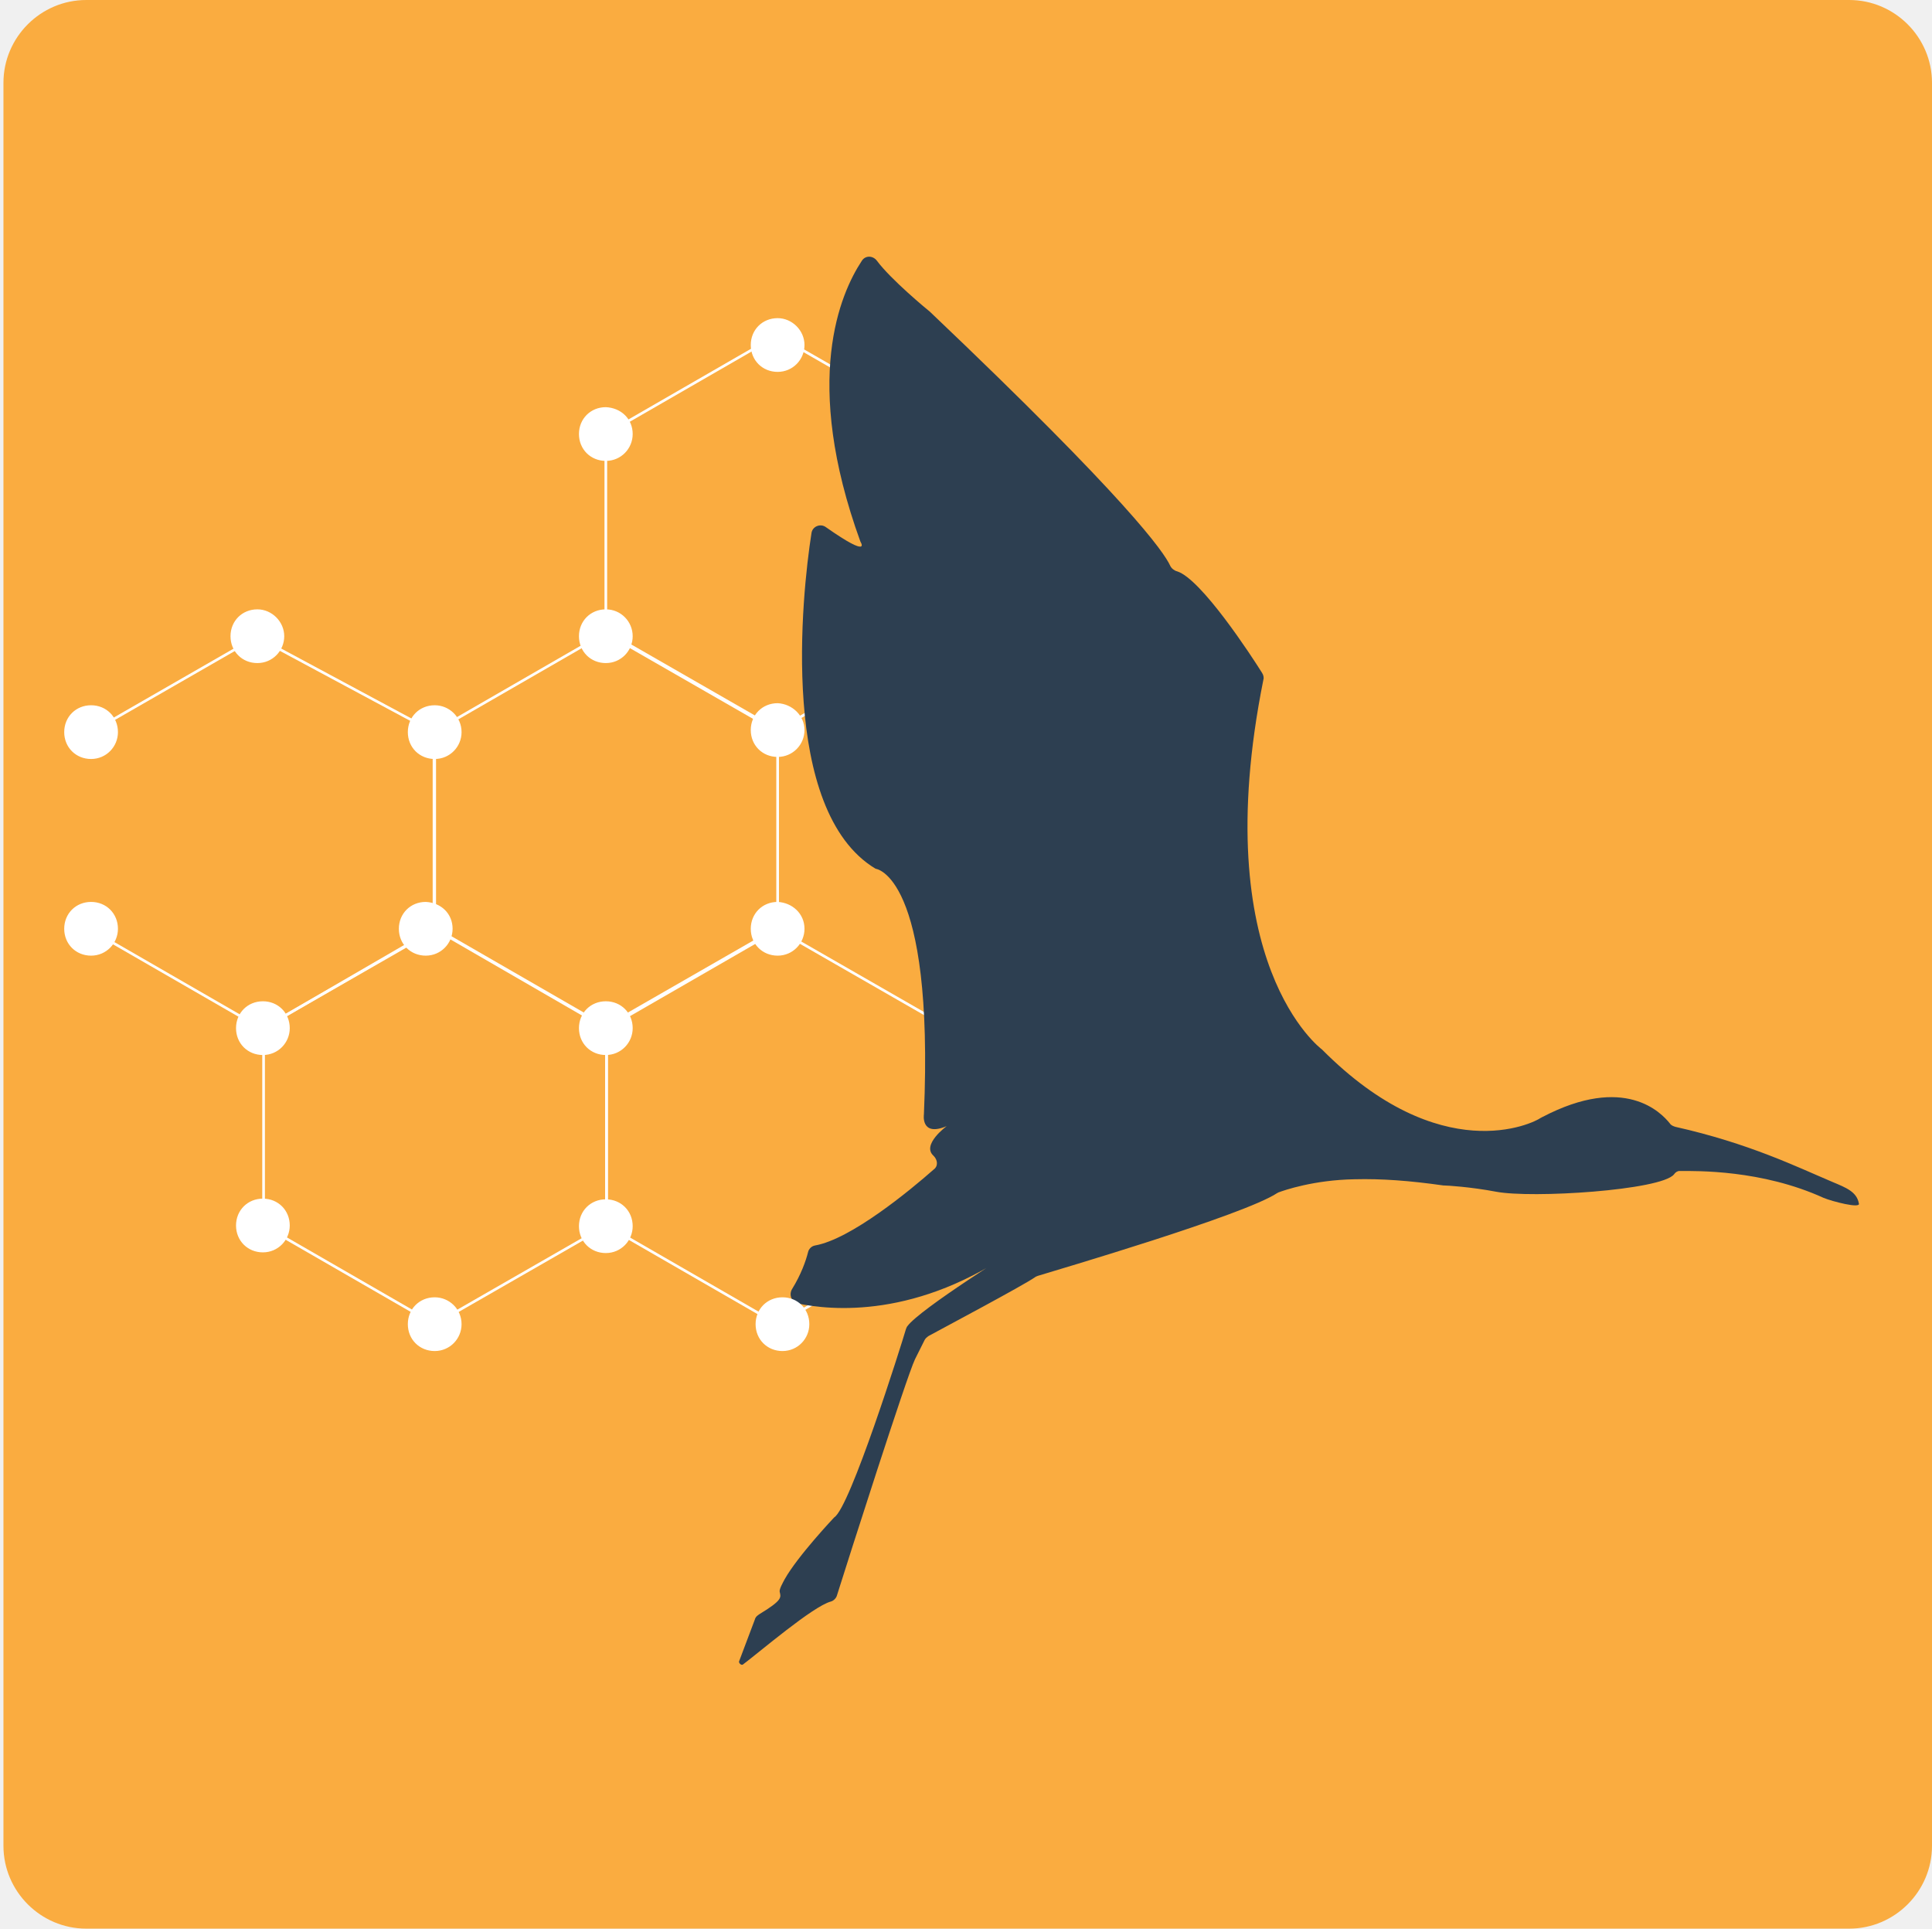
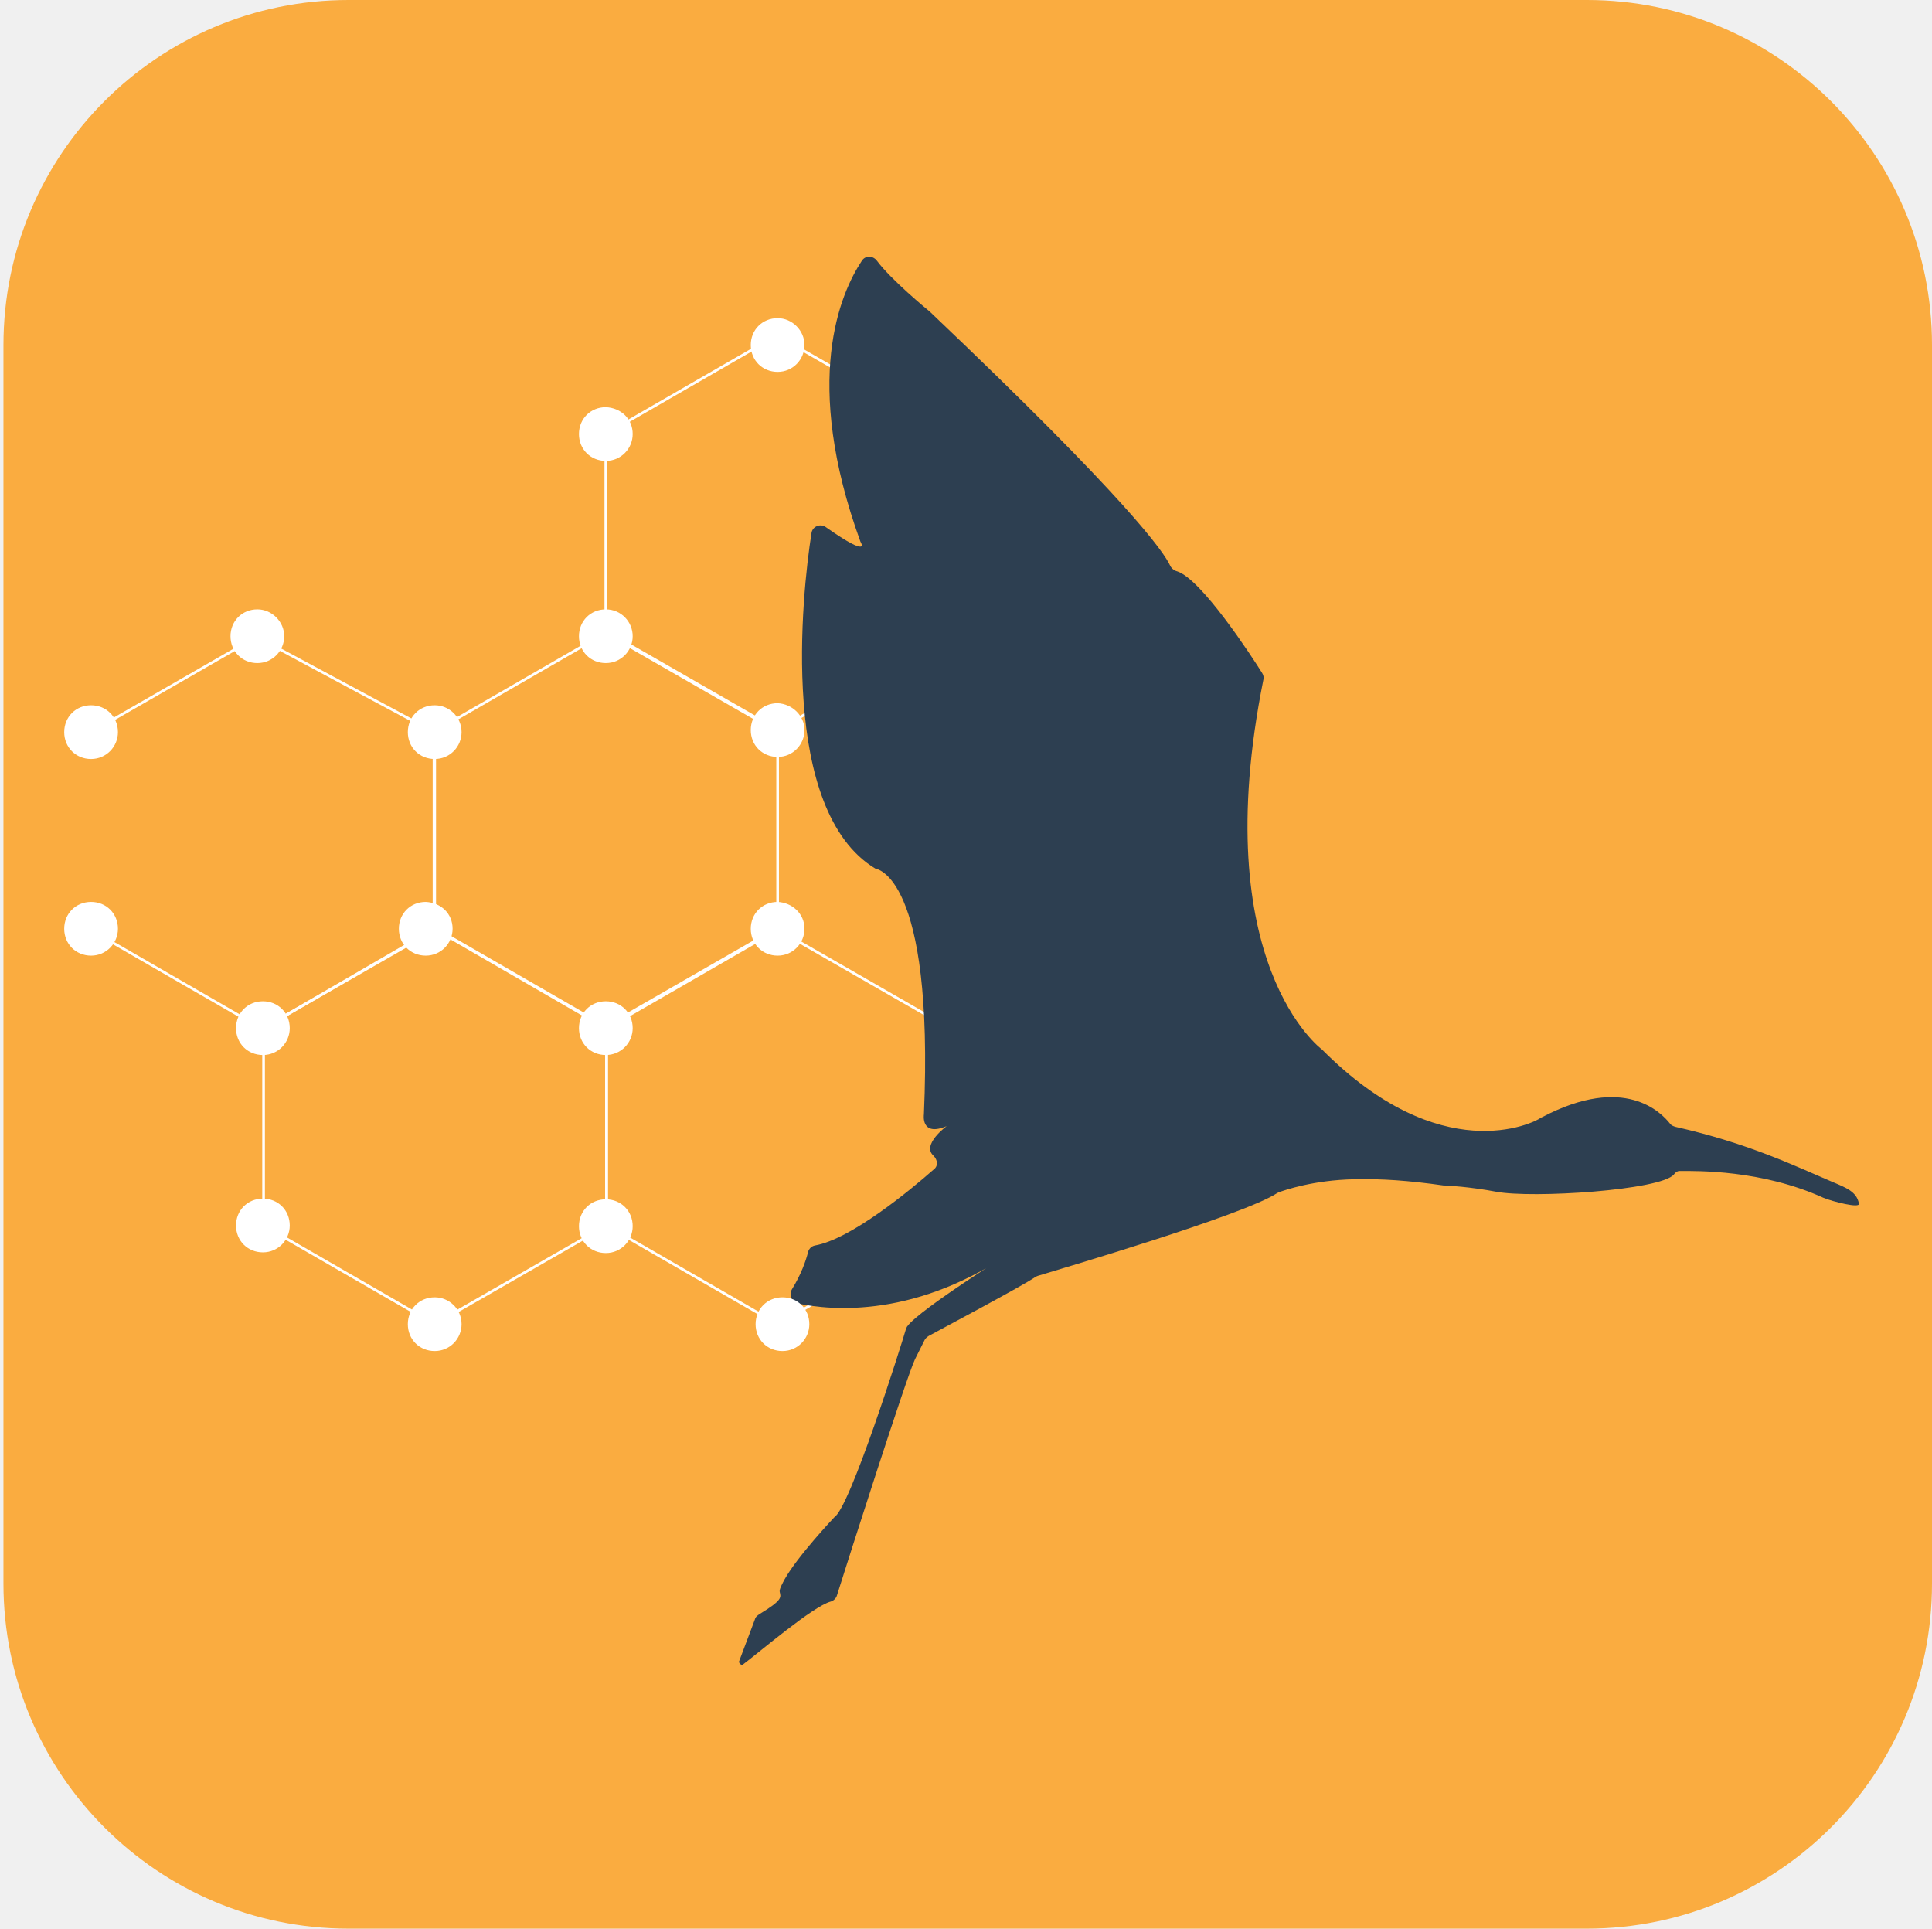
<svg xmlns="http://www.w3.org/2000/svg" version="1.1" id="Layer_1" x="0px" y="0px" viewBox="0 0 280 279.5" enable-background="new 0 0 280 279.5" xml:space="preserve">
-   <path fill="#FAAC40" d="M280,267.5c0,6.6-5.4,12-12,12H12.5c-6.6,0-12-5.4-12-12V12c0-6.6,5.4-12,12-12H268c6.6,0,12,5.4,12,12  V267.5z" />
+   <path fill="#FAAC40" d="M280,229.5c0,27.6-22.4,50-50,50H50.5c-27.6,0-50-22.4-50-50V50c0-27.6,22.4-50,50-50H230  c27.6,0,50,22.4,50,50V229.5z" />
  <g id="g2220">
    <g id="g2222">
      <g id="g2224">
        <g id="id3">
          <rect id="rect2227" x="87.4" y="134.1" fill="none" width="50.6" height="58.3" />
          <path id="path2229" fill="none" stroke="#FFFFFF" stroke-width="0.387" d="M137.6,177.6l-24.9,14.3l-24.8-14.3V149l24.8-14.3      l24.9,14.3V177.6z" />
        </g>
      </g>
      <g id="g2231">
        <g id="id4">
          <rect id="rect2234" x="62.5" y="91.1" fill="none" width="50.6" height="58.3" />
          <path id="path2236" fill="none" stroke="#FFFFFF" stroke-width="0.387" d="M112.7,134.5l-24.9,14.3L63,134.5V106l24.8-14.3      l24.9,14.3V134.5z" />
        </g>
      </g>
      <g id="g2238">
        <g id="id5">
          <rect id="rect2241" x="37.7" y="134.1" fill="none" width="50.6" height="58.3" />
          <path id="path2243" fill="none" stroke="#FFFFFF" stroke-width="0.387" d="M87.9,177.6L63,191.9l-24.8-14.3V149L63,134.6      L87.9,149V177.6z" />
        </g>
      </g>
      <g id="g2245">
        <g id="id6">
          <rect id="rect2248" x="87.4" y="48.1" fill="none" width="50.6" height="58.3" />
          <path id="path2250" fill="none" stroke="#FFFFFF" stroke-width="0.387" d="M137.6,91.5l-24.9,14.3L87.8,91.5V62.9l24.8-14.3      l24.9,14.3L137.6,91.5L137.6,91.5z" />
        </g>
      </g>
      <g id="g2252">
        <g id="id7">
          <rect id="rect2255" x="107.2" y="37.3" fill="none" width="162.4" height="203.6" />
          <path id="path2257" fill="#2D3F51" d="M265.6,171.3c-5.2-2.2-12.1-5.6-22.8-8c-0.3-0.1-0.6-0.2-0.8-0.5      c-1.2-1.5-6.5-7.2-18.5-0.9c-0.1,0-0.1,0.1-0.2,0.1c-1.1,0.8-14.5,7.4-31.7-9.9c0,0-16.8-12.3-8.5-53.6c0.1-0.3,0-0.7-0.2-1      c-1.5-2.4-8.8-13.6-12.3-14.7c-0.4-0.1-0.8-0.4-1-0.8c-0.9-2-6.2-9.6-34.7-36.7c0,0,0,0-0.1-0.1c-0.5-0.4-5.7-4.7-7.7-7.4      c-0.6-0.8-1.7-0.8-2.2,0c-3.1,4.7-8.7,17.3-0.2,40.7c0,0,1.7,2.6-5-2.1c-0.8-0.6-2-0.1-2.1,0.9c-1.4,8.9-4.7,40.2,9.3,48.6      c0,0,8.5,0.8,7,35.6c0,0-0.5,3.3,3.3,1.7c0,0-3.7,2.7-1.9,4.3c0.6,0.6,0.7,1.5,0,2c-3.4,3-12,10.1-17.2,11c-0.5,0.1-0.9,0.5-1,1      c-0.3,1.2-1,3.2-2.3,5.3c-0.5,0.8-0.1,1.9,0.8,2.1c4.8,1,17.4,2.3,32-8.1c0,0-14.3,8.9-16.1,11.4c-0.1,0.1-0.1,0.2-0.2,0.4      c-0.7,2.4-8.1,25.9-10.4,27.3c0,0-5.3,5.6-7.2,9c-0.2,0.4-0.8,1.4-0.7,1.8c0.2,0.8,0.4,1.2-2.9,3.2c-0.3,0.2-0.6,0.4-0.7,0.8      l-2.3,6.1c0,0.3,0.4,0.6,0.6,0.4c2.4-1.8,10.1-8.4,12.7-9.1c0.4-0.1,0.8-0.5,0.9-0.9c1.6-5.1,10.1-31.7,11.3-34.2      c0.8-1.6,1.2-2.4,1.4-2.8c0.1-0.2,0.3-0.4,0.6-0.6c2.2-1.2,13.5-7.2,15.4-8.5c0.1-0.1,0.2-0.1,0.4-0.2c2.6-0.8,29.9-8.8,34.7-12      c0.1,0,0.1-0.1,0.2-0.1c0.8-0.3,5.1-1.8,11-1.9c3.9-0.1,8,0.2,12.9,0.9h0.1c0.4,0,3.8,0.2,7.5,0.9c5.2,1,23.9-0.2,25.8-2.5      c0.2-0.3,0.5-0.5,0.8-0.5c2.5,0,11.9-0.2,20.9,3.9c1.2,0.5,5.4,1.6,5.1,0.8C269.1,172.7,267.5,172.1,265.6,171.3z" />
        </g>
      </g>
      <g id="g2259">
        <g id="id8">
          <rect id="rect2262" x="13" y="91.7" fill="none" width="50.4" height="57.8" />
          <path id="path2264" fill="none" stroke="#FFFFFF" stroke-width="0.387" d="M13.2,106.1l24-13.8l25.7,13.8v28.7L38,149.1      l-24.8-14.3" />
        </g>
      </g>
      <g id="g2266">
        <g id="id9">
          <rect id="rect2269" x="83.8" y="88.1" fill="none" width="8.3" height="8.3" />
          <path id="path2271" fill="#FFFFFF" d="M91.5,92.2c0,2-1.6,3.7-3.7,3.7c-2.1,0-3.7-1.6-3.7-3.7c0-2.1,1.6-3.7,3.7-3.7      C89.9,88.5,91.5,90.2,91.5,92.2z" />
          <path id="path2273" fill="none" stroke="#FFFFFF" stroke-width="0.387" d="M91.5,92.2c0,2-1.6,3.7-3.7,3.7      c-2.1,0-3.7-1.6-3.7-3.7c0-2.1,1.6-3.7,3.7-3.7C89.9,88.5,91.5,90.2,91.5,92.2z" />
        </g>
      </g>
      <g id="g2275">
        <g id="id10">
          <rect id="rect2278" x="108.6" y="130.6" fill="none" width="8.3" height="8.3" />
          <path id="path2280" fill="#FFFFFF" d="M116.4,134.6c0,2-1.6,3.7-3.7,3.7c-2.1,0-3.7-1.6-3.7-3.7s1.6-3.7,3.7-3.7      C114.7,131,116.4,132.5,116.4,134.6z" />
          <path id="path2282" fill="none" stroke="#FFFFFF" stroke-width="0.387" d="M116.4,134.6c0,2-1.6,3.7-3.7,3.7      c-2.1,0-3.7-1.6-3.7-3.7s1.6-3.7,3.7-3.7C114.7,131,116.4,132.5,116.4,134.6z" />
        </g>
      </g>
      <g id="g2284">
        <g id="id11">
          <rect id="rect2287" x="108.6" y="45.9" fill="none" width="8.3" height="8.3" />
          <path id="path2289" fill="#FFFFFF" d="M116.4,50c0,2-1.6,3.7-3.7,3.7c-2.1,0-3.7-1.6-3.7-3.7c0-2.1,1.6-3.7,3.7-3.7      C114.7,46.3,116.4,48,116.4,50z" />
          <path id="path2291" fill="none" stroke="#FFFFFF" stroke-width="0.387" d="M116.4,50c0,2-1.6,3.7-3.7,3.7      c-2.1,0-3.7-1.6-3.7-3.7c0-2.1,1.6-3.7,3.7-3.7C114.7,46.3,116.4,48,116.4,50z" />
        </g>
      </g>
      <g id="g2293">
        <g id="id12">
          <rect id="rect2296" x="59" y="102" fill="none" width="8.3" height="8.3" />
          <path id="path2298" fill="#FFFFFF" d="M66.7,106.1c0,2-1.6,3.7-3.7,3.7c-2.1,0-3.7-1.6-3.7-3.7c0-2.1,1.6-3.7,3.7-3.7      C65,102.4,66.7,104,66.7,106.1z" />
          <path id="path2300" fill="none" stroke="#FFFFFF" stroke-width="0.387" d="M66.7,106.1c0,2-1.6,3.7-3.7,3.7      c-2.1,0-3.7-1.6-3.7-3.7c0-2.1,1.6-3.7,3.7-3.7C65,102.4,66.7,104,66.7,106.1z" />
        </g>
      </g>
      <g id="g2302">
        <g id="id13">
          <rect id="rect2305" x="83.8" y="144.8" fill="none" width="8.3" height="8.3" />
          <path id="path2307" fill="#FFFFFF" d="M91.5,149c0,2-1.6,3.7-3.7,3.7c-2.1,0-3.7-1.6-3.7-3.7s1.6-3.7,3.7-3.7      C89.9,145.3,91.5,146.9,91.5,149z" />
          <path id="path2309" fill="none" stroke="#FFFFFF" stroke-width="0.387" d="M91.5,149c0,2-1.6,3.7-3.7,3.7      c-2.1,0-3.7-1.6-3.7-3.7s1.6-3.7,3.7-3.7C89.9,145.3,91.5,146.9,91.5,149z" />
        </g>
      </g>
      <g id="g2311">
        <g id="id14">
          <rect id="rect2314" x="57.7" y="130.6" fill="none" width="8.3" height="8.3" />
          <path id="path2316" fill="#FFFFFF" d="M65.4,134.6c0,2-1.6,3.7-3.7,3.7s-3.7-1.6-3.7-3.7s1.6-3.7,3.7-3.7      C63.8,131,65.4,132.5,65.4,134.6z" />
          <path id="path2318" fill="none" stroke="#FFFFFF" stroke-width="0.387" d="M65.4,134.6c0,2-1.6,3.7-3.7,3.7s-3.7-1.6-3.7-3.7      s1.6-3.7,3.7-3.7C63.8,131,65.4,132.5,65.4,134.6z" />
        </g>
      </g>
      <g id="g2320">
        <g id="id15">
          <rect id="rect2323" x="34.1" y="144.8" fill="none" width="8.3" height="8.3" />
          <path id="path2325" fill="#FFFFFF" d="M41.8,149c0,2-1.6,3.7-3.7,3.7c-2.1,0-3.7-1.6-3.7-3.7s1.6-3.7,3.7-3.7      C40.2,145.3,41.8,146.9,41.8,149z" />
          <path id="path2327" fill="none" stroke="#FFFFFF" stroke-width="0.387" d="M41.8,149c0,2-1.6,3.7-3.7,3.7      c-2.1,0-3.7-1.6-3.7-3.7s1.6-3.7,3.7-3.7C40.2,145.3,41.8,146.9,41.8,149z" />
        </g>
      </g>
      <g id="g2329">
        <g id="id16">
          <rect id="rect2332" x="9.2" y="130.6" fill="none" width="8.3" height="8.3" />
          <path id="path2334" fill="#FFFFFF" d="M16.9,134.6c0,2-1.6,3.7-3.7,3.7s-3.7-1.6-3.7-3.7s1.6-3.7,3.7-3.7S16.9,132.5,16.9,134.6      z" />
          <path id="path2336" fill="none" stroke="#FFFFFF" stroke-width="0.387" d="M16.9,134.6c0,2-1.6,3.7-3.7,3.7s-3.7-1.6-3.7-3.7      s1.6-3.7,3.7-3.7S16.9,132.5,16.9,134.6z" />
        </g>
      </g>
      <g id="g2338">
        <g id="id17">
          <rect id="rect2341" x="9.2" y="102" fill="none" width="8.3" height="8.3" />
          <path id="path2343" fill="#FFFFFF" d="M16.9,106.1c0,2-1.6,3.7-3.7,3.7s-3.7-1.6-3.7-3.7c0-2.1,1.6-3.7,3.7-3.7      S16.9,104,16.9,106.1z" />
          <path id="path2345" fill="none" stroke="#FFFFFF" stroke-width="0.387" d="M16.9,106.1c0,2-1.6,3.7-3.7,3.7s-3.7-1.6-3.7-3.7      c0-2.1,1.6-3.7,3.7-3.7S16.9,104,16.9,106.1z" />
        </g>
      </g>
      <g id="g2347">
        <g id="id18">
          <rect id="rect2350" x="108.6" y="101.7" fill="none" width="8.3" height="8.3" />
          <path id="path2352" fill="#FFFFFF" d="M116.4,105.8c0,2-1.6,3.7-3.7,3.7c-2.1,0-3.7-1.6-3.7-3.7c0-2.1,1.6-3.7,3.7-3.7      C114.7,102.2,116.4,103.8,116.4,105.8z" />
          <path id="path2354" fill="none" stroke="#FFFFFF" stroke-width="0.387" d="M116.4,105.8c0,2-1.6,3.7-3.7,3.7      c-2.1,0-3.7-1.6-3.7-3.7c0-2.1,1.6-3.7,3.7-3.7C114.7,102.2,116.4,103.8,116.4,105.8z" />
        </g>
      </g>
      <g id="g2356">
        <g id="id19">
          <rect id="rect2359" x="33.3" y="88.1" fill="none" width="8.3" height="8.3" />
          <path id="path2361" fill="#FFFFFF" d="M41,92.2c0,2-1.6,3.7-3.7,3.7c-2.1,0-3.7-1.6-3.7-3.7c0-2.1,1.6-3.7,3.7-3.7      C39.3,88.5,41,90.2,41,92.2z" />
          <path id="path2363" fill="none" stroke="#FFFFFF" stroke-width="0.387" d="M41,92.2c0,2-1.6,3.7-3.7,3.7      c-2.1,0-3.7-1.6-3.7-3.7c0-2.1,1.6-3.7,3.7-3.7C39.3,88.5,41,90.2,41,92.2z" />
        </g>
      </g>
      <g id="g2365">
        <g id="id20">
          <rect id="rect2368" x="83.8" y="58.9" fill="none" width="8.3" height="8.3" />
          <path id="path2370" fill="#FFFFFF" d="M91.5,62.9c0,2-1.6,3.7-3.7,3.7c-2.1,0-3.7-1.6-3.7-3.7s1.6-3.7,3.7-3.7      C89.9,59.3,91.5,60.8,91.5,62.9z" />
          <path id="path2372" fill="none" stroke="#FFFFFF" stroke-width="0.387" d="M91.5,62.9c0,2-1.6,3.7-3.7,3.7      c-2.1,0-3.7-1.6-3.7-3.7s1.6-3.7,3.7-3.7C89.9,59.3,91.5,60.8,91.5,62.9z" />
        </g>
      </g>
      <g id="g2374">
        <g id="id21">
          <rect id="rect2377" x="109.3" y="187.7" fill="none" width="8.3" height="8.3" />
          <path id="path2379" fill="#FFFFFF" d="M117.1,191.9c0,2-1.6,3.7-3.7,3.7c-2.1,0-3.7-1.6-3.7-3.7s1.6-3.7,3.7-3.7      C115.5,188.2,117.1,189.8,117.1,191.9z" />
          <path id="path2381" fill="none" stroke="#FFFFFF" stroke-width="0.387" d="M117.1,191.9c0,2-1.6,3.7-3.7,3.7      c-2.1,0-3.7-1.6-3.7-3.7s1.6-3.7,3.7-3.7C115.5,188.2,117.1,189.8,117.1,191.9z" />
        </g>
      </g>
      <g id="g2383">
        <g id="id22">
          <rect id="rect2386" x="34.1" y="173.5" fill="none" width="8.3" height="8.3" />
          <path id="path2388" fill="#FFFFFF" d="M41.8,177.6c0,2-1.6,3.7-3.7,3.7c-2.1,0-3.7-1.6-3.7-3.7s1.6-3.7,3.7-3.7      S41.8,175.5,41.8,177.6z" />
          <path id="path2390" fill="none" stroke="#FFFFFF" stroke-width="0.387" d="M41.8,177.6c0,2-1.6,3.7-3.7,3.7      c-2.1,0-3.7-1.6-3.7-3.7s1.6-3.7,3.7-3.7S41.8,175.5,41.8,177.6z" />
        </g>
      </g>
      <g id="g2392">
        <g id="id23">
          <rect id="rect2395" x="59" y="187.7" fill="none" width="8.3" height="8.3" />
          <path id="path2397" fill="#FFFFFF" d="M66.7,191.9c0,2-1.6,3.7-3.7,3.7c-2.1,0-3.7-1.6-3.7-3.7s1.6-3.7,3.7-3.7      C65,188.2,66.7,189.8,66.7,191.9z" />
          <path id="path2399" fill="none" stroke="#FFFFFF" stroke-width="0.387" d="M66.7,191.9c0,2-1.6,3.7-3.7,3.7      c-2.1,0-3.7-1.6-3.7-3.7s1.6-3.7,3.7-3.7C65,188.2,66.7,189.8,66.7,191.9z" />
        </g>
      </g>
      <g id="g2401">
        <g id="id24">
          <rect id="rect2404" x="83.8" y="173.6" fill="none" width="8.3" height="8.3" />
          <path id="path2406" fill="#FFFFFF" d="M91.5,177.7c0,2-1.6,3.7-3.7,3.7c-2.1,0-3.7-1.6-3.7-3.7c0-2.1,1.6-3.7,3.7-3.7      C89.9,174,91.5,175.6,91.5,177.7z" />
          <path id="path2408" fill="none" stroke="#FFFFFF" stroke-width="0.387" d="M91.5,177.7c0,2-1.6,3.7-3.7,3.7      c-2.1,0-3.7-1.6-3.7-3.7c0-2.1,1.6-3.7,3.7-3.7C89.9,174,91.5,175.6,91.5,177.7z" />
        </g>
      </g>
    </g>
  </g>
</svg>
